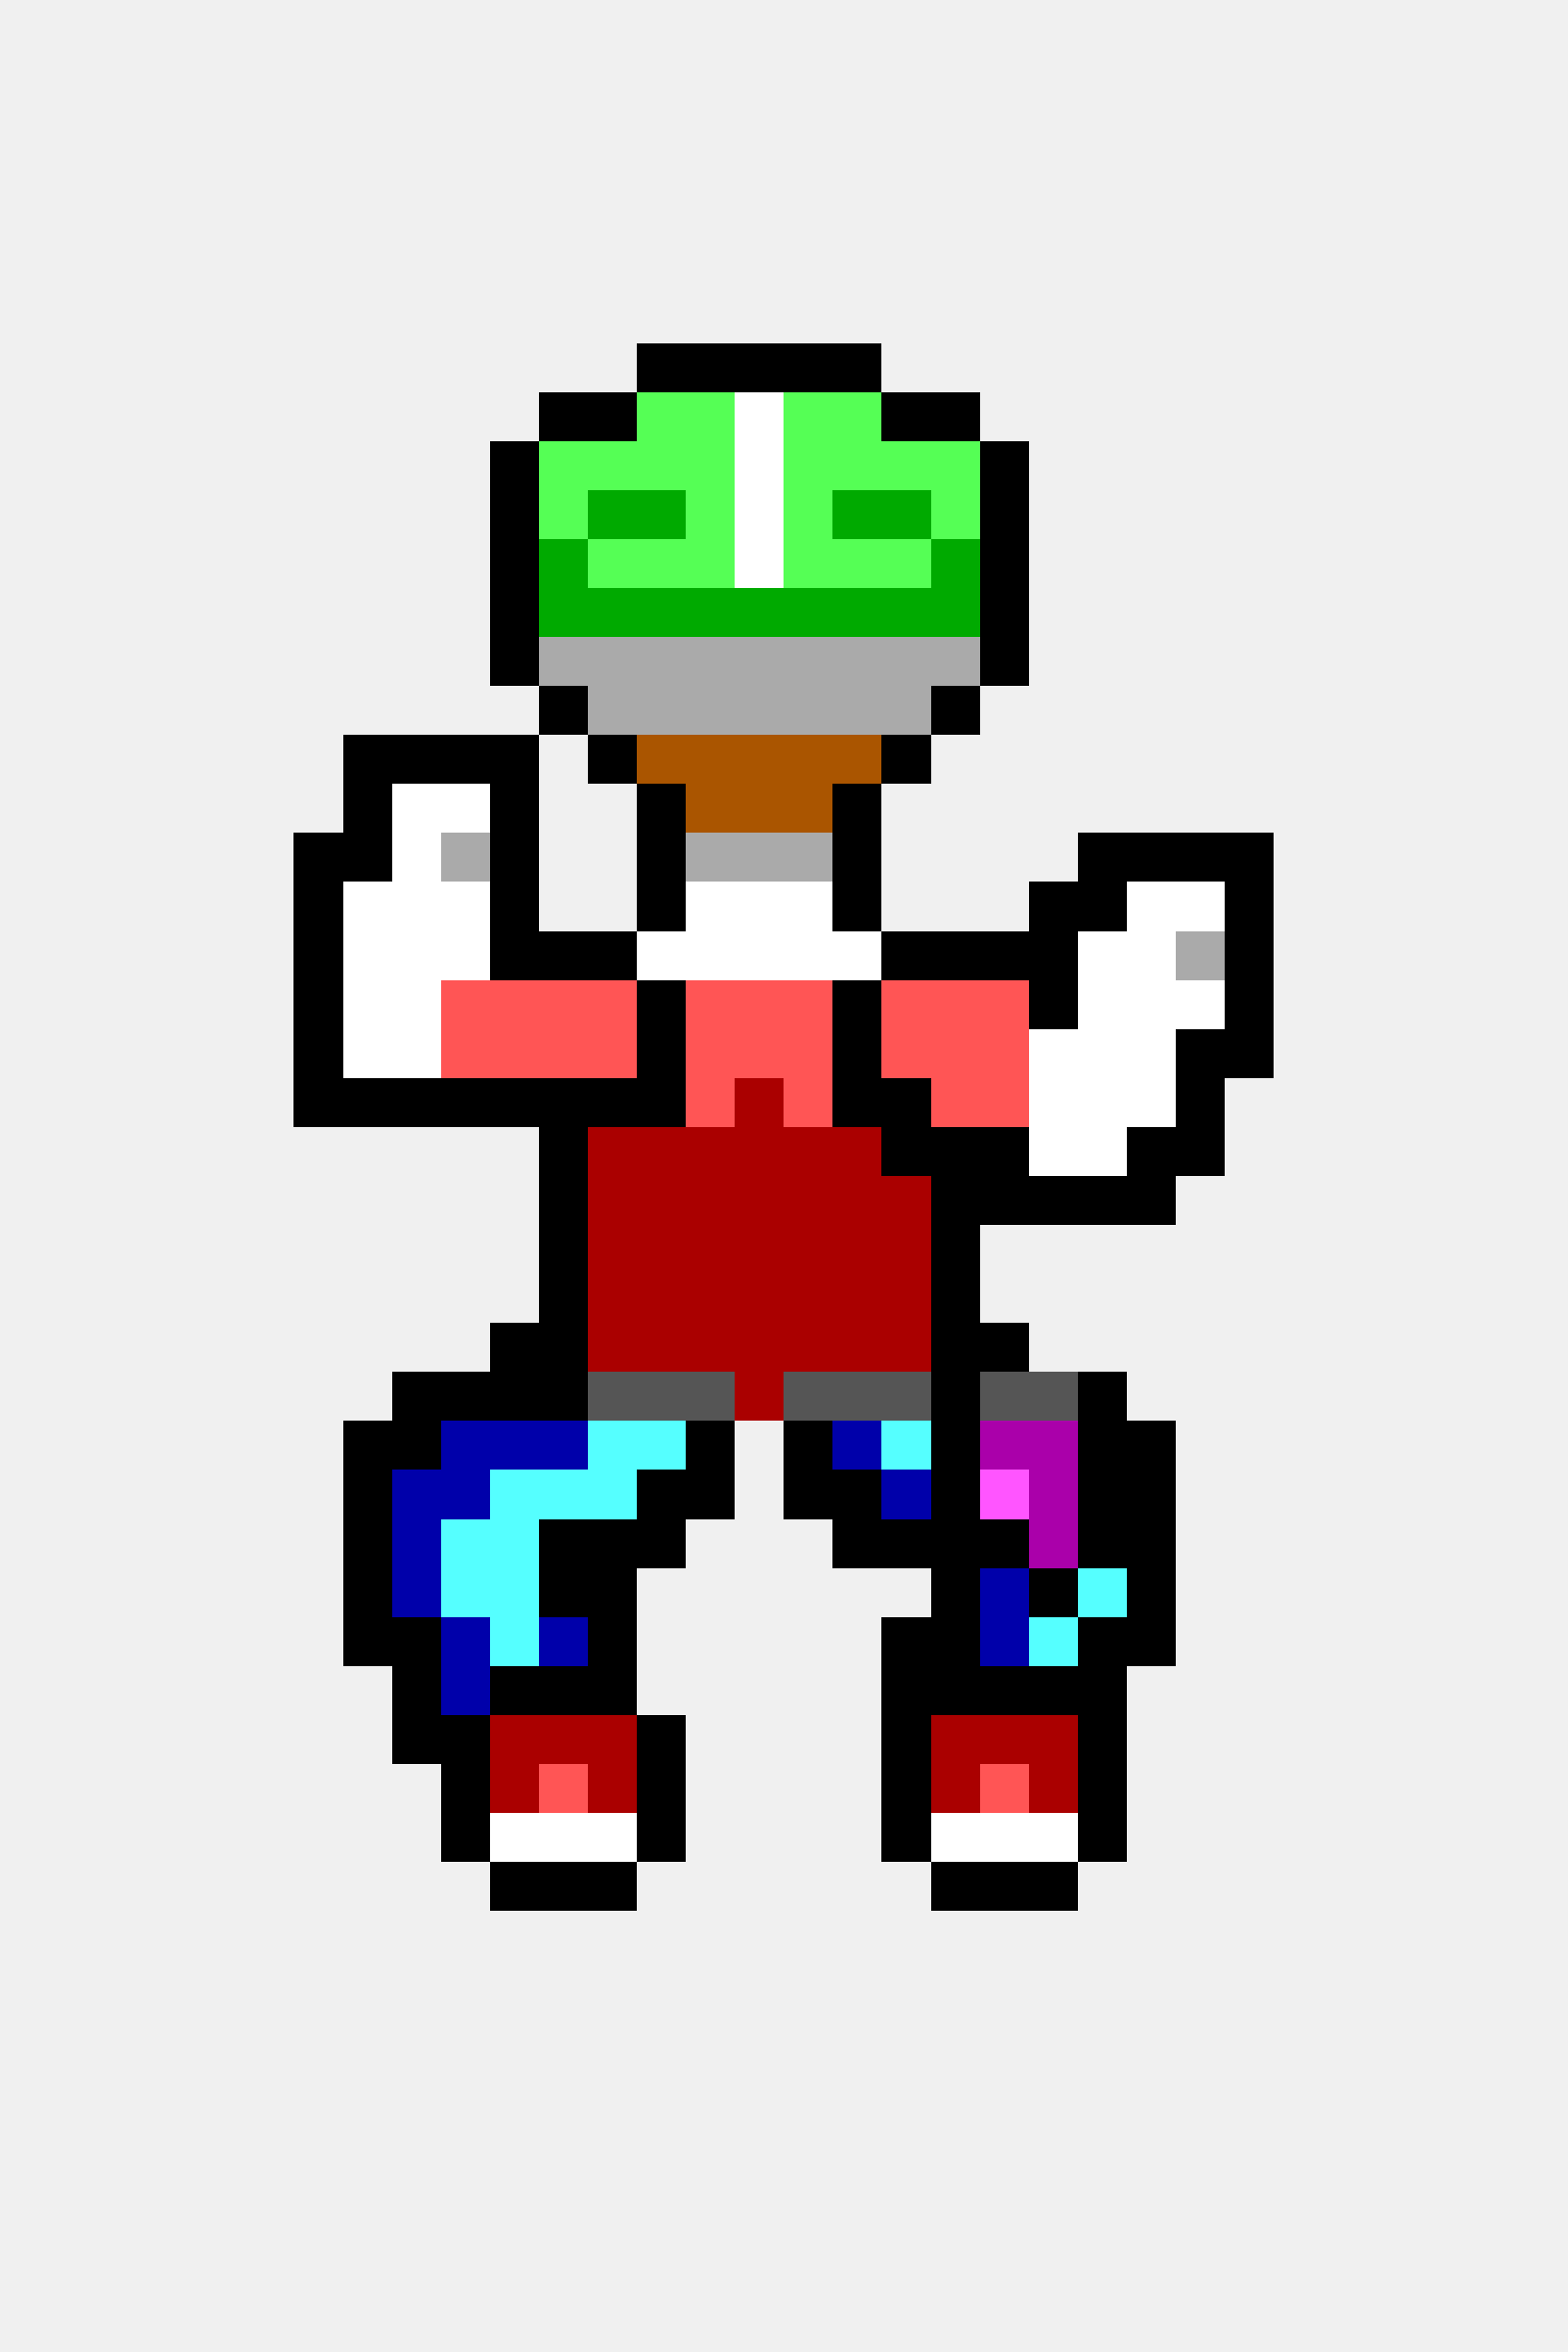
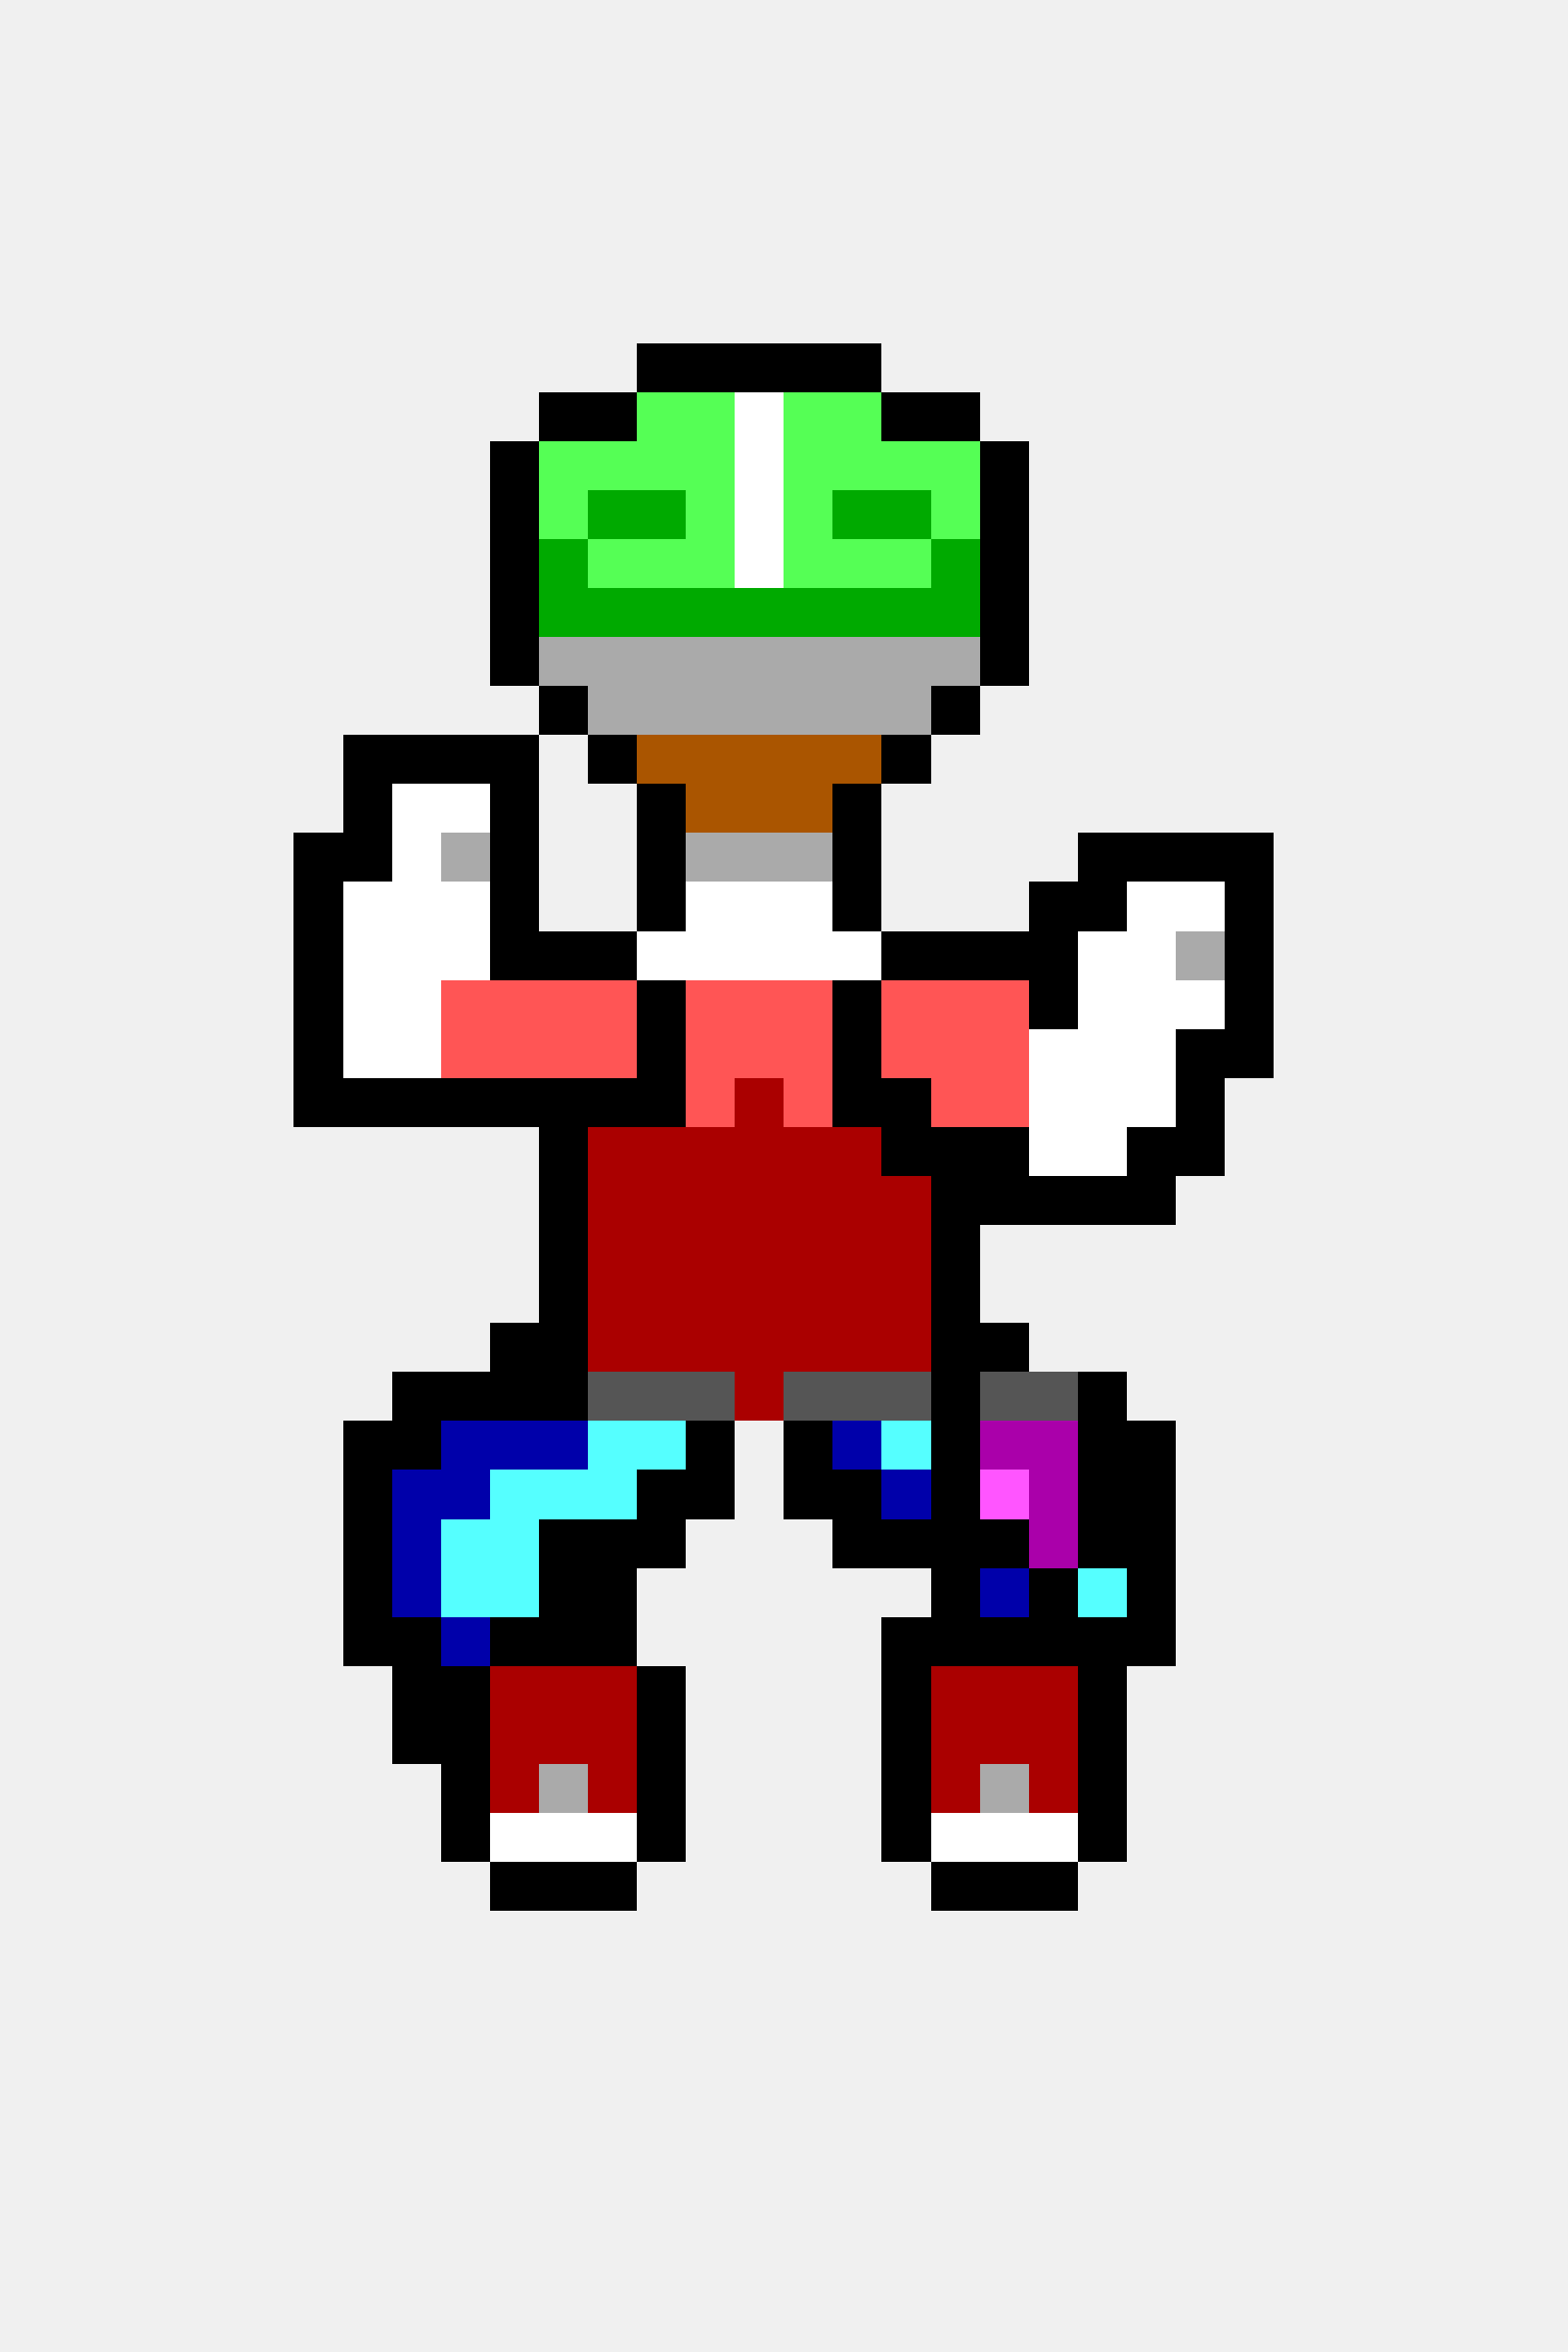
<svg xmlns="http://www.w3.org/2000/svg" width="32" height="48" viewBox="0 0 32 48" shape-rendering="crispEdges">
  <rect x="13" y="7" width="1" height="1" fill="#000000" />
  <rect x="14" y="7" width="1" height="1" fill="#000000" />
  <rect x="15" y="7" width="1" height="1" fill="#000000" />
  <rect x="16" y="7" width="1" height="1" fill="#000000" />
  <rect x="17" y="7" width="1" height="1" fill="#000000" />
  <rect x="11" y="8" width="1" height="1" fill="#000000" />
  <rect x="12" y="8" width="1" height="1" fill="#000000" />
  <rect x="13" y="8" width="1" height="1" fill="#55ff55" />
  <rect x="14" y="8" width="1" height="1" fill="#55ff55" />
  <rect x="15" y="8" width="1" height="1" fill="#ffffff" />
  <rect x="16" y="8" width="1" height="1" fill="#55ff55" />
  <rect x="17" y="8" width="1" height="1" fill="#55ff55" />
  <rect x="18" y="8" width="1" height="1" fill="#000000" />
  <rect x="19" y="8" width="1" height="1" fill="#000000" />
  <rect x="10" y="9" width="1" height="1" fill="#000000" />
  <rect x="11" y="9" width="1" height="1" fill="#55ff55" />
  <rect x="12" y="9" width="1" height="1" fill="#55ff55" />
  <rect x="13" y="9" width="1" height="1" fill="#55ff55" />
  <rect x="14" y="9" width="1" height="1" fill="#55ff55" />
  <rect x="15" y="9" width="1" height="1" fill="#ffffff" />
  <rect x="16" y="9" width="1" height="1" fill="#55ff55" />
  <rect x="17" y="9" width="1" height="1" fill="#55ff55" />
  <rect x="18" y="9" width="1" height="1" fill="#55ff55" />
  <rect x="19" y="9" width="1" height="1" fill="#55ff55" />
  <rect x="20" y="9" width="1" height="1" fill="#000000" />
  <rect x="10" y="10" width="1" height="1" fill="#000000" />
  <rect x="11" y="10" width="1" height="1" fill="#55ff55" />
  <rect x="12" y="10" width="1" height="1" fill="#00aa00" />
  <rect x="13" y="10" width="1" height="1" fill="#00aa00" />
  <rect x="14" y="10" width="1" height="1" fill="#55ff55" />
  <rect x="15" y="10" width="1" height="1" fill="#ffffff" />
  <rect x="16" y="10" width="1" height="1" fill="#55ff55" />
  <rect x="17" y="10" width="1" height="1" fill="#00aa00" />
  <rect x="18" y="10" width="1" height="1" fill="#00aa00" />
  <rect x="19" y="10" width="1" height="1" fill="#55ff55" />
  <rect x="20" y="10" width="1" height="1" fill="#000000" />
  <rect x="10" y="11" width="1" height="1" fill="#000000" />
  <rect x="11" y="11" width="1" height="1" fill="#00aa00" />
  <rect x="12" y="11" width="1" height="1" fill="#55ff55" />
  <rect x="13" y="11" width="1" height="1" fill="#55ff55" />
  <rect x="14" y="11" width="1" height="1" fill="#55ff55" />
  <rect x="15" y="11" width="1" height="1" fill="#ffffff" />
  <rect x="16" y="11" width="1" height="1" fill="#55ff55" />
  <rect x="17" y="11" width="1" height="1" fill="#55ff55" />
  <rect x="18" y="11" width="1" height="1" fill="#55ff55" />
  <rect x="19" y="11" width="1" height="1" fill="#00aa00" />
  <rect x="20" y="11" width="1" height="1" fill="#000000" />
  <rect x="10" y="12" width="1" height="1" fill="#000000" />
  <rect x="11" y="12" width="1" height="1" fill="#00aa00" />
  <rect x="12" y="12" width="1" height="1" fill="#00aa00" />
  <rect x="13" y="12" width="1" height="1" fill="#00aa00" />
  <rect x="14" y="12" width="1" height="1" fill="#00aa00" />
  <rect x="15" y="12" width="1" height="1" fill="#00aa00" />
  <rect x="16" y="12" width="1" height="1" fill="#00aa00" />
  <rect x="17" y="12" width="1" height="1" fill="#00aa00" />
  <rect x="18" y="12" width="1" height="1" fill="#00aa00" />
  <rect x="19" y="12" width="1" height="1" fill="#00aa00" />
  <rect x="20" y="12" width="1" height="1" fill="#000000" />
  <rect x="10" y="13" width="1" height="1" fill="#000000" />
  <rect x="11" y="13" width="1" height="1" fill="#aaaaaa" />
  <rect x="12" y="13" width="1" height="1" fill="#aaaaaa" />
  <rect x="13" y="13" width="1" height="1" fill="#aaaaaa" />
  <rect x="14" y="13" width="1" height="1" fill="#aaaaaa" />
  <rect x="15" y="13" width="1" height="1" fill="#aaaaaa" />
  <rect x="16" y="13" width="1" height="1" fill="#aaaaaa" />
  <rect x="17" y="13" width="1" height="1" fill="#aaaaaa" />
  <rect x="18" y="13" width="1" height="1" fill="#aaaaaa" />
  <rect x="19" y="13" width="1" height="1" fill="#aaaaaa" />
  <rect x="20" y="13" width="1" height="1" fill="#000000" />
  <rect x="11" y="14" width="1" height="1" fill="#000000" />
  <rect x="12" y="14" width="1" height="1" fill="#aaaaaa" />
  <rect x="13" y="14" width="1" height="1" fill="#aaaaaa" />
  <rect x="14" y="14" width="1" height="1" fill="#aaaaaa" />
  <rect x="15" y="14" width="1" height="1" fill="#aaaaaa" />
  <rect x="16" y="14" width="1" height="1" fill="#aaaaaa" />
  <rect x="17" y="14" width="1" height="1" fill="#aaaaaa" />
  <rect x="18" y="14" width="1" height="1" fill="#aaaaaa" />
  <rect x="19" y="14" width="1" height="1" fill="#000000" />
  <rect x="7" y="15" width="1" height="1" fill="#000000" />
  <rect x="8" y="15" width="1" height="1" fill="#000000" />
  <rect x="9" y="15" width="1" height="1" fill="#000000" />
  <rect x="10" y="15" width="1" height="1" fill="#000000" />
  <rect x="12" y="15" width="1" height="1" fill="#000000" />
  <rect x="13" y="15" width="1" height="1" fill="#aa5500" />
  <rect x="14" y="15" width="1" height="1" fill="#aa5500" />
  <rect x="15" y="15" width="1" height="1" fill="#aa5500" />
  <rect x="16" y="15" width="1" height="1" fill="#aa5500" />
  <rect x="17" y="15" width="1" height="1" fill="#aa5500" />
  <rect x="18" y="15" width="1" height="1" fill="#000000" />
  <rect x="7" y="16" width="1" height="1" fill="#000000" />
  <rect x="8" y="16" width="1" height="1" fill="#ffffff" />
  <rect x="9" y="16" width="1" height="1" fill="#ffffff" />
  <rect x="10" y="16" width="1" height="1" fill="#000000" />
  <rect x="13" y="16" width="1" height="1" fill="#000000" />
  <rect x="14" y="16" width="1" height="1" fill="#aa5500" />
  <rect x="15" y="16" width="1" height="1" fill="#aa5500" />
  <rect x="16" y="16" width="1" height="1" fill="#aa5500" />
  <rect x="17" y="16" width="1" height="1" fill="#000000" />
  <rect x="6" y="17" width="1" height="1" fill="#000000" />
  <rect x="7" y="17" width="1" height="1" fill="#000000" />
  <rect x="8" y="17" width="1" height="1" fill="#ffffff" />
  <rect x="9" y="17" width="1" height="1" fill="#aaaaaa" />
  <rect x="10" y="17" width="1" height="1" fill="#000000" />
  <rect x="13" y="17" width="1" height="1" fill="#000000" />
  <rect x="14" y="17" width="1" height="1" fill="#aaaaaa" />
  <rect x="15" y="17" width="1" height="1" fill="#aaaaaa" />
  <rect x="16" y="17" width="1" height="1" fill="#aaaaaa" />
  <rect x="17" y="17" width="1" height="1" fill="#000000" />
  <rect x="22" y="17" width="1" height="1" fill="#000000" />
  <rect x="23" y="17" width="1" height="1" fill="#000000" />
  <rect x="24" y="17" width="1" height="1" fill="#000000" />
  <rect x="25" y="17" width="1" height="1" fill="#000000" />
  <rect x="6" y="18" width="1" height="1" fill="#000000" />
  <rect x="7" y="18" width="1" height="1" fill="#ffffff" />
  <rect x="8" y="18" width="1" height="1" fill="#ffffff" />
  <rect x="9" y="18" width="1" height="1" fill="#ffffff" />
  <rect x="10" y="18" width="1" height="1" fill="#000000" />
  <rect x="13" y="18" width="1" height="1" fill="#000000" />
  <rect x="14" y="18" width="1" height="1" fill="#ffffff" />
  <rect x="15" y="18" width="1" height="1" fill="#ffffff" />
  <rect x="16" y="18" width="1" height="1" fill="#ffffff" />
  <rect x="17" y="18" width="1" height="1" fill="#000000" />
  <rect x="21" y="18" width="1" height="1" fill="#000000" />
  <rect x="22" y="18" width="1" height="1" fill="#000000" />
  <rect x="23" y="18" width="1" height="1" fill="#ffffff" />
  <rect x="24" y="18" width="1" height="1" fill="#ffffff" />
  <rect x="25" y="18" width="1" height="1" fill="#000000" />
  <rect x="6" y="19" width="1" height="1" fill="#000000" />
  <rect x="7" y="19" width="1" height="1" fill="#ffffff" />
  <rect x="8" y="19" width="1" height="1" fill="#ffffff" />
  <rect x="9" y="19" width="1" height="1" fill="#ffffff" />
  <rect x="10" y="19" width="1" height="1" fill="#000000" />
  <rect x="11" y="19" width="1" height="1" fill="#000000" />
  <rect x="12" y="19" width="1" height="1" fill="#000000" />
  <rect x="13" y="19" width="1" height="1" fill="#ffffff" />
  <rect x="14" y="19" width="1" height="1" fill="#ffffff" />
  <rect x="15" y="19" width="1" height="1" fill="#ffffff" />
  <rect x="16" y="19" width="1" height="1" fill="#ffffff" />
  <rect x="17" y="19" width="1" height="1" fill="#ffffff" />
  <rect x="18" y="19" width="1" height="1" fill="#000000" />
  <rect x="19" y="19" width="1" height="1" fill="#000000" />
  <rect x="20" y="19" width="1" height="1" fill="#000000" />
  <rect x="21" y="19" width="1" height="1" fill="#000000" />
  <rect x="22" y="19" width="1" height="1" fill="#ffffff" />
  <rect x="23" y="19" width="1" height="1" fill="#ffffff" />
  <rect x="24" y="19" width="1" height="1" fill="#aaaaaa" />
  <rect x="25" y="19" width="1" height="1" fill="#000000" />
  <rect x="6" y="20" width="1" height="1" fill="#000000" />
  <rect x="7" y="20" width="1" height="1" fill="#ffffff" />
  <rect x="8" y="20" width="1" height="1" fill="#ffffff" />
  <rect x="9" y="20" width="1" height="1" fill="#ff5555" />
  <rect x="10" y="20" width="1" height="1" fill="#ff5555" />
  <rect x="11" y="20" width="1" height="1" fill="#ff5555" />
  <rect x="12" y="20" width="1" height="1" fill="#ff5555" />
  <rect x="13" y="20" width="1" height="1" fill="#000000" />
  <rect x="14" y="20" width="1" height="1" fill="#ff5555" />
  <rect x="15" y="20" width="1" height="1" fill="#ff5555" />
  <rect x="16" y="20" width="1" height="1" fill="#ff5555" />
  <rect x="17" y="20" width="1" height="1" fill="#000000" />
  <rect x="18" y="20" width="1" height="1" fill="#ff5555" />
  <rect x="19" y="20" width="1" height="1" fill="#ff5555" />
  <rect x="20" y="20" width="1" height="1" fill="#ff5555" />
  <rect x="21" y="20" width="1" height="1" fill="#000000" />
  <rect x="22" y="20" width="1" height="1" fill="#ffffff" />
  <rect x="23" y="20" width="1" height="1" fill="#ffffff" />
  <rect x="24" y="20" width="1" height="1" fill="#ffffff" />
  <rect x="25" y="20" width="1" height="1" fill="#000000" />
  <rect x="6" y="21" width="1" height="1" fill="#000000" />
  <rect x="7" y="21" width="1" height="1" fill="#ffffff" />
  <rect x="8" y="21" width="1" height="1" fill="#ffffff" />
  <rect x="9" y="21" width="1" height="1" fill="#ff5555" />
  <rect x="10" y="21" width="1" height="1" fill="#ff5555" />
  <rect x="11" y="21" width="1" height="1" fill="#ff5555" />
  <rect x="12" y="21" width="1" height="1" fill="#ff5555" />
  <rect x="13" y="21" width="1" height="1" fill="#000000" />
  <rect x="14" y="21" width="1" height="1" fill="#ff5555" />
  <rect x="15" y="21" width="1" height="1" fill="#ff5555" />
  <rect x="16" y="21" width="1" height="1" fill="#ff5555" />
  <rect x="17" y="21" width="1" height="1" fill="#000000" />
  <rect x="18" y="21" width="1" height="1" fill="#ff5555" />
  <rect x="19" y="21" width="1" height="1" fill="#ff5555" />
  <rect x="20" y="21" width="1" height="1" fill="#ff5555" />
  <rect x="21" y="21" width="1" height="1" fill="#ffffff" />
  <rect x="22" y="21" width="1" height="1" fill="#ffffff" />
  <rect x="23" y="21" width="1" height="1" fill="#ffffff" />
  <rect x="24" y="21" width="1" height="1" fill="#000000" />
  <rect x="25" y="21" width="1" height="1" fill="#000000" />
  <rect x="6" y="22" width="1" height="1" fill="#000000" />
  <rect x="7" y="22" width="1" height="1" fill="#000000" />
  <rect x="8" y="22" width="1" height="1" fill="#000000" />
  <rect x="9" y="22" width="1" height="1" fill="#000000" />
  <rect x="10" y="22" width="1" height="1" fill="#000000" />
  <rect x="11" y="22" width="1" height="1" fill="#000000" />
  <rect x="12" y="22" width="1" height="1" fill="#000000" />
  <rect x="13" y="22" width="1" height="1" fill="#000000" />
  <rect x="14" y="22" width="1" height="1" fill="#ff5555" />
  <rect x="15" y="22" width="1" height="1" fill="#aa0000" />
  <rect x="16" y="22" width="1" height="1" fill="#ff5555" />
  <rect x="17" y="22" width="1" height="1" fill="#000000" />
  <rect x="18" y="22" width="1" height="1" fill="#000000" />
  <rect x="19" y="22" width="1" height="1" fill="#ff5555" />
  <rect x="20" y="22" width="1" height="1" fill="#ff5555" />
  <rect x="21" y="22" width="1" height="1" fill="#ffffff" />
  <rect x="22" y="22" width="1" height="1" fill="#ffffff" />
  <rect x="23" y="22" width="1" height="1" fill="#ffffff" />
  <rect x="24" y="22" width="1" height="1" fill="#000000" />
  <rect x="11" y="23" width="1" height="1" fill="#000000" />
  <rect x="12" y="23" width="1" height="1" fill="#aa0000" />
  <rect x="13" y="23" width="1" height="1" fill="#aa0000" />
  <rect x="14" y="23" width="1" height="1" fill="#aa0000" />
  <rect x="15" y="23" width="1" height="1" fill="#aa0000" />
  <rect x="16" y="23" width="1" height="1" fill="#aa0000" />
  <rect x="17" y="23" width="1" height="1" fill="#aa0000" />
  <rect x="18" y="23" width="1" height="1" fill="#000000" />
  <rect x="19" y="23" width="1" height="1" fill="#000000" />
  <rect x="20" y="23" width="1" height="1" fill="#000000" />
  <rect x="21" y="23" width="1" height="1" fill="#ffffff" />
  <rect x="22" y="23" width="1" height="1" fill="#ffffff" />
  <rect x="23" y="23" width="1" height="1" fill="#000000" />
  <rect x="24" y="23" width="1" height="1" fill="#000000" />
  <rect x="11" y="24" width="1" height="1" fill="#000000" />
  <rect x="12" y="24" width="1" height="1" fill="#aa0000" />
  <rect x="13" y="24" width="1" height="1" fill="#aa0000" />
  <rect x="14" y="24" width="1" height="1" fill="#aa0000" />
  <rect x="15" y="24" width="1" height="1" fill="#aa0000" />
  <rect x="16" y="24" width="1" height="1" fill="#aa0000" />
  <rect x="17" y="24" width="1" height="1" fill="#aa0000" />
  <rect x="18" y="24" width="1" height="1" fill="#aa0000" />
  <rect x="19" y="24" width="1" height="1" fill="#000000" />
  <rect x="20" y="24" width="1" height="1" fill="#000000" />
  <rect x="21" y="24" width="1" height="1" fill="#000000" />
  <rect x="22" y="24" width="1" height="1" fill="#000000" />
  <rect x="23" y="24" width="1" height="1" fill="#000000" />
  <rect x="11" y="25" width="1" height="1" fill="#000000" />
  <rect x="12" y="25" width="1" height="1" fill="#aa0000" />
  <rect x="13" y="25" width="1" height="1" fill="#aa0000" />
  <rect x="14" y="25" width="1" height="1" fill="#aa0000" />
  <rect x="15" y="25" width="1" height="1" fill="#aa0000" />
  <rect x="16" y="25" width="1" height="1" fill="#aa0000" />
  <rect x="17" y="25" width="1" height="1" fill="#aa0000" />
  <rect x="18" y="25" width="1" height="1" fill="#aa0000" />
  <rect x="19" y="25" width="1" height="1" fill="#000000" />
  <rect x="11" y="26" width="1" height="1" fill="#000000" />
  <rect x="12" y="26" width="1" height="1" fill="#aa0000" />
  <rect x="13" y="26" width="1" height="1" fill="#aa0000" />
  <rect x="14" y="26" width="1" height="1" fill="#aa0000" />
  <rect x="15" y="26" width="1" height="1" fill="#aa0000" />
  <rect x="16" y="26" width="1" height="1" fill="#aa0000" />
  <rect x="17" y="26" width="1" height="1" fill="#aa0000" />
  <rect x="18" y="26" width="1" height="1" fill="#aa0000" />
  <rect x="19" y="26" width="1" height="1" fill="#000000" />
  <rect x="10" y="27" width="1" height="1" fill="#000000" />
  <rect x="11" y="27" width="1" height="1" fill="#000000" />
  <rect x="12" y="27" width="1" height="1" fill="#aa0000" />
  <rect x="13" y="27" width="1" height="1" fill="#aa0000" />
  <rect x="14" y="27" width="1" height="1" fill="#aa0000" />
  <rect x="15" y="27" width="1" height="1" fill="#aa0000" />
  <rect x="16" y="27" width="1" height="1" fill="#aa0000" />
  <rect x="17" y="27" width="1" height="1" fill="#aa0000" />
  <rect x="18" y="27" width="1" height="1" fill="#aa0000" />
  <rect x="19" y="27" width="1" height="1" fill="#000000" />
  <rect x="20" y="27" width="1" height="1" fill="#000000" />
  <rect x="8" y="28" width="1" height="1" fill="#000000" />
  <rect x="9" y="28" width="1" height="1" fill="#000000" />
  <rect x="10" y="28" width="1" height="1" fill="#000000" />
  <rect x="11" y="28" width="1" height="1" fill="#000000" />
  <rect x="12" y="28" width="1" height="1" fill="#555555" />
  <rect x="13" y="28" width="1" height="1" fill="#555555" />
  <rect x="14" y="28" width="1" height="1" fill="#555555" />
  <rect x="15" y="28" width="1" height="1" fill="#aa0000" />
  <rect x="16" y="28" width="1" height="1" fill="#555555" />
  <rect x="17" y="28" width="1" height="1" fill="#555555" />
  <rect x="18" y="28" width="1" height="1" fill="#555555" />
  <rect x="19" y="28" width="1" height="1" fill="#000000" />
  <rect x="20" y="28" width="1" height="1" fill="#555555" />
  <rect x="21" y="28" width="1" height="1" fill="#555555" />
  <rect x="22" y="28" width="1" height="1" fill="#000000" />
  <rect x="7" y="29" width="1" height="1" fill="#000000" />
  <rect x="8" y="29" width="1" height="1" fill="#000000" />
  <rect x="9" y="29" width="1" height="1" fill="#0000aa" />
  <rect x="10" y="29" width="1" height="1" fill="#0000aa" />
  <rect x="11" y="29" width="1" height="1" fill="#0000aa" />
  <rect x="12" y="29" width="1" height="1" fill="#55ffff" />
  <rect x="13" y="29" width="1" height="1" fill="#55ffff" />
  <rect x="14" y="29" width="1" height="1" fill="#000000" />
  <rect x="16" y="29" width="1" height="1" fill="#000000" />
  <rect x="17" y="29" width="1" height="1" fill="#0000aa" />
  <rect x="18" y="29" width="1" height="1" fill="#55ffff" />
  <rect x="19" y="29" width="1" height="1" fill="#000000" />
  <rect x="20" y="29" width="1" height="1" fill="#aa00aa" />
  <rect x="21" y="29" width="1" height="1" fill="#aa00aa" />
  <rect x="22" y="29" width="1" height="1" fill="#000000" />
  <rect x="23" y="29" width="1" height="1" fill="#000000" />
  <rect x="7" y="30" width="1" height="1" fill="#000000" />
  <rect x="8" y="30" width="1" height="1" fill="#0000aa" />
  <rect x="9" y="30" width="1" height="1" fill="#0000aa" />
  <rect x="10" y="30" width="1" height="1" fill="#55ffff" />
  <rect x="11" y="30" width="1" height="1" fill="#55ffff" />
  <rect x="12" y="30" width="1" height="1" fill="#55ffff" />
  <rect x="13" y="30" width="1" height="1" fill="#000000" />
  <rect x="14" y="30" width="1" height="1" fill="#000000" />
  <rect x="16" y="30" width="1" height="1" fill="#000000" />
  <rect x="17" y="30" width="1" height="1" fill="#000000" />
  <rect x="18" y="30" width="1" height="1" fill="#0000aa" />
  <rect x="19" y="30" width="1" height="1" fill="#000000" />
  <rect x="20" y="30" width="1" height="1" fill="#ff55ff" />
  <rect x="21" y="30" width="1" height="1" fill="#aa00aa" />
  <rect x="22" y="30" width="1" height="1" fill="#000000" />
  <rect x="23" y="30" width="1" height="1" fill="#000000" />
  <rect x="7" y="31" width="1" height="1" fill="#000000" />
  <rect x="8" y="31" width="1" height="1" fill="#0000aa" />
  <rect x="9" y="31" width="1" height="1" fill="#55ffff" />
  <rect x="10" y="31" width="1" height="1" fill="#55ffff" />
  <rect x="11" y="31" width="1" height="1" fill="#000000" />
  <rect x="12" y="31" width="1" height="1" fill="#000000" />
  <rect x="13" y="31" width="1" height="1" fill="#000000" />
  <rect x="17" y="31" width="1" height="1" fill="#000000" />
  <rect x="18" y="31" width="1" height="1" fill="#000000" />
  <rect x="19" y="31" width="1" height="1" fill="#000000" />
  <rect x="20" y="31" width="1" height="1" fill="#000000" />
  <rect x="21" y="31" width="1" height="1" fill="#aa00aa" />
  <rect x="22" y="31" width="1" height="1" fill="#000000" />
  <rect x="23" y="31" width="1" height="1" fill="#000000" />
  <rect x="7" y="32" width="1" height="1" fill="#000000" />
  <rect x="8" y="32" width="1" height="1" fill="#0000aa" />
  <rect x="9" y="32" width="1" height="1" fill="#55ffff" />
  <rect x="10" y="32" width="1" height="1" fill="#55ffff" />
  <rect x="11" y="32" width="1" height="1" fill="#000000" />
  <rect x="12" y="32" width="1" height="1" fill="#000000" />
  <rect x="19" y="32" width="1" height="1" fill="#000000" />
  <rect x="20" y="32" width="1" height="1" fill="#0000aa" />
  <rect x="21" y="32" width="1" height="1" fill="#000000" />
  <rect x="22" y="32" width="1" height="1" fill="#55ffff" />
  <rect x="23" y="32" width="1" height="1" fill="#000000" />
  <rect x="7" y="33" width="1" height="1" fill="#000000" />
  <rect x="8" y="33" width="1" height="1" fill="#000000" />
  <rect x="9" y="33" width="1" height="1" fill="#0000aa" />
-   <rect x="10" y="33" width="1" height="1" fill="#55ffff" />
-   <rect x="11" y="33" width="1" height="1" fill="#0000aa" />
+   <rect x="10" y="33" width="1" height="1" fill="#000000" />
+   <rect x="11" y="33" width="1" height="1" fill="#000000" />
  <rect x="12" y="33" width="1" height="1" fill="#000000" />
  <rect x="18" y="33" width="1" height="1" fill="#000000" />
  <rect x="19" y="33" width="1" height="1" fill="#000000" />
-   <rect x="20" y="33" width="1" height="1" fill="#0000aa" />
-   <rect x="21" y="33" width="1" height="1" fill="#55ffff" />
+   <rect x="20" y="33" width="1" height="1" fill="#000000" />
+   <rect x="21" y="33" width="1" height="1" fill="#000000" />
  <rect x="22" y="33" width="1" height="1" fill="#000000" />
  <rect x="23" y="33" width="1" height="1" fill="#000000" />
  <rect x="8" y="34" width="1" height="1" fill="#000000" />
-   <rect x="9" y="34" width="1" height="1" fill="#0000aa" />
-   <rect x="10" y="34" width="1" height="1" fill="#000000" />
-   <rect x="11" y="34" width="1" height="1" fill="#000000" />
-   <rect x="12" y="34" width="1" height="1" fill="#000000" />
+   <rect x="9" y="34" width="1" height="1" fill="#000000" />
+   <rect x="10" y="34" width="1" height="1" fill="#aa0000" />
+   <rect x="11" y="34" width="1" height="1" fill="#aa0000" />
+   <rect x="12" y="34" width="1" height="1" fill="#aa0000" />
+   <rect x="13" y="34" width="1" height="1" fill="#000000" />
  <rect x="18" y="34" width="1" height="1" fill="#000000" />
-   <rect x="19" y="34" width="1" height="1" fill="#000000" />
-   <rect x="20" y="34" width="1" height="1" fill="#000000" />
-   <rect x="21" y="34" width="1" height="1" fill="#000000" />
+   <rect x="19" y="34" width="1" height="1" fill="#aa0000" />
+   <rect x="20" y="34" width="1" height="1" fill="#aa0000" />
+   <rect x="21" y="34" width="1" height="1" fill="#aa0000" />
  <rect x="22" y="34" width="1" height="1" fill="#000000" />
  <rect x="8" y="35" width="1" height="1" fill="#000000" />
  <rect x="9" y="35" width="1" height="1" fill="#000000" />
  <rect x="10" y="35" width="1" height="1" fill="#aa0000" />
  <rect x="11" y="35" width="1" height="1" fill="#aa0000" />
  <rect x="12" y="35" width="1" height="1" fill="#aa0000" />
  <rect x="13" y="35" width="1" height="1" fill="#000000" />
  <rect x="18" y="35" width="1" height="1" fill="#000000" />
  <rect x="19" y="35" width="1" height="1" fill="#aa0000" />
  <rect x="20" y="35" width="1" height="1" fill="#aa0000" />
  <rect x="21" y="35" width="1" height="1" fill="#aa0000" />
  <rect x="22" y="35" width="1" height="1" fill="#000000" />
  <rect x="9" y="36" width="1" height="1" fill="#000000" />
  <rect x="10" y="36" width="1" height="1" fill="#aa0000" />
-   <rect x="11" y="36" width="1" height="1" fill="#ff5555" />
+   <rect x="11" y="36" width="1" height="1" fill="#aaaaaa" />
  <rect x="12" y="36" width="1" height="1" fill="#aa0000" />
  <rect x="13" y="36" width="1" height="1" fill="#000000" />
  <rect x="18" y="36" width="1" height="1" fill="#000000" />
  <rect x="19" y="36" width="1" height="1" fill="#aa0000" />
-   <rect x="20" y="36" width="1" height="1" fill="#ff5555" />
+   <rect x="20" y="36" width="1" height="1" fill="#aaaaaa" />
  <rect x="21" y="36" width="1" height="1" fill="#aa0000" />
  <rect x="22" y="36" width="1" height="1" fill="#000000" />
  <rect x="9" y="37" width="1" height="1" fill="#000000" />
  <rect x="10" y="37" width="1" height="1" fill="#ffffff" />
  <rect x="11" y="37" width="1" height="1" fill="#ffffff" />
  <rect x="12" y="37" width="1" height="1" fill="#ffffff" />
  <rect x="13" y="37" width="1" height="1" fill="#000000" />
  <rect x="18" y="37" width="1" height="1" fill="#000000" />
  <rect x="19" y="37" width="1" height="1" fill="#ffffff" />
  <rect x="20" y="37" width="1" height="1" fill="#ffffff" />
  <rect x="21" y="37" width="1" height="1" fill="#ffffff" />
  <rect x="22" y="37" width="1" height="1" fill="#000000" />
  <rect x="10" y="38" width="1" height="1" fill="#000000" />
  <rect x="11" y="38" width="1" height="1" fill="#000000" />
  <rect x="12" y="38" width="1" height="1" fill="#000000" />
  <rect x="19" y="38" width="1" height="1" fill="#000000" />
  <rect x="20" y="38" width="1" height="1" fill="#000000" />
  <rect x="21" y="38" width="1" height="1" fill="#000000" />
</svg>
